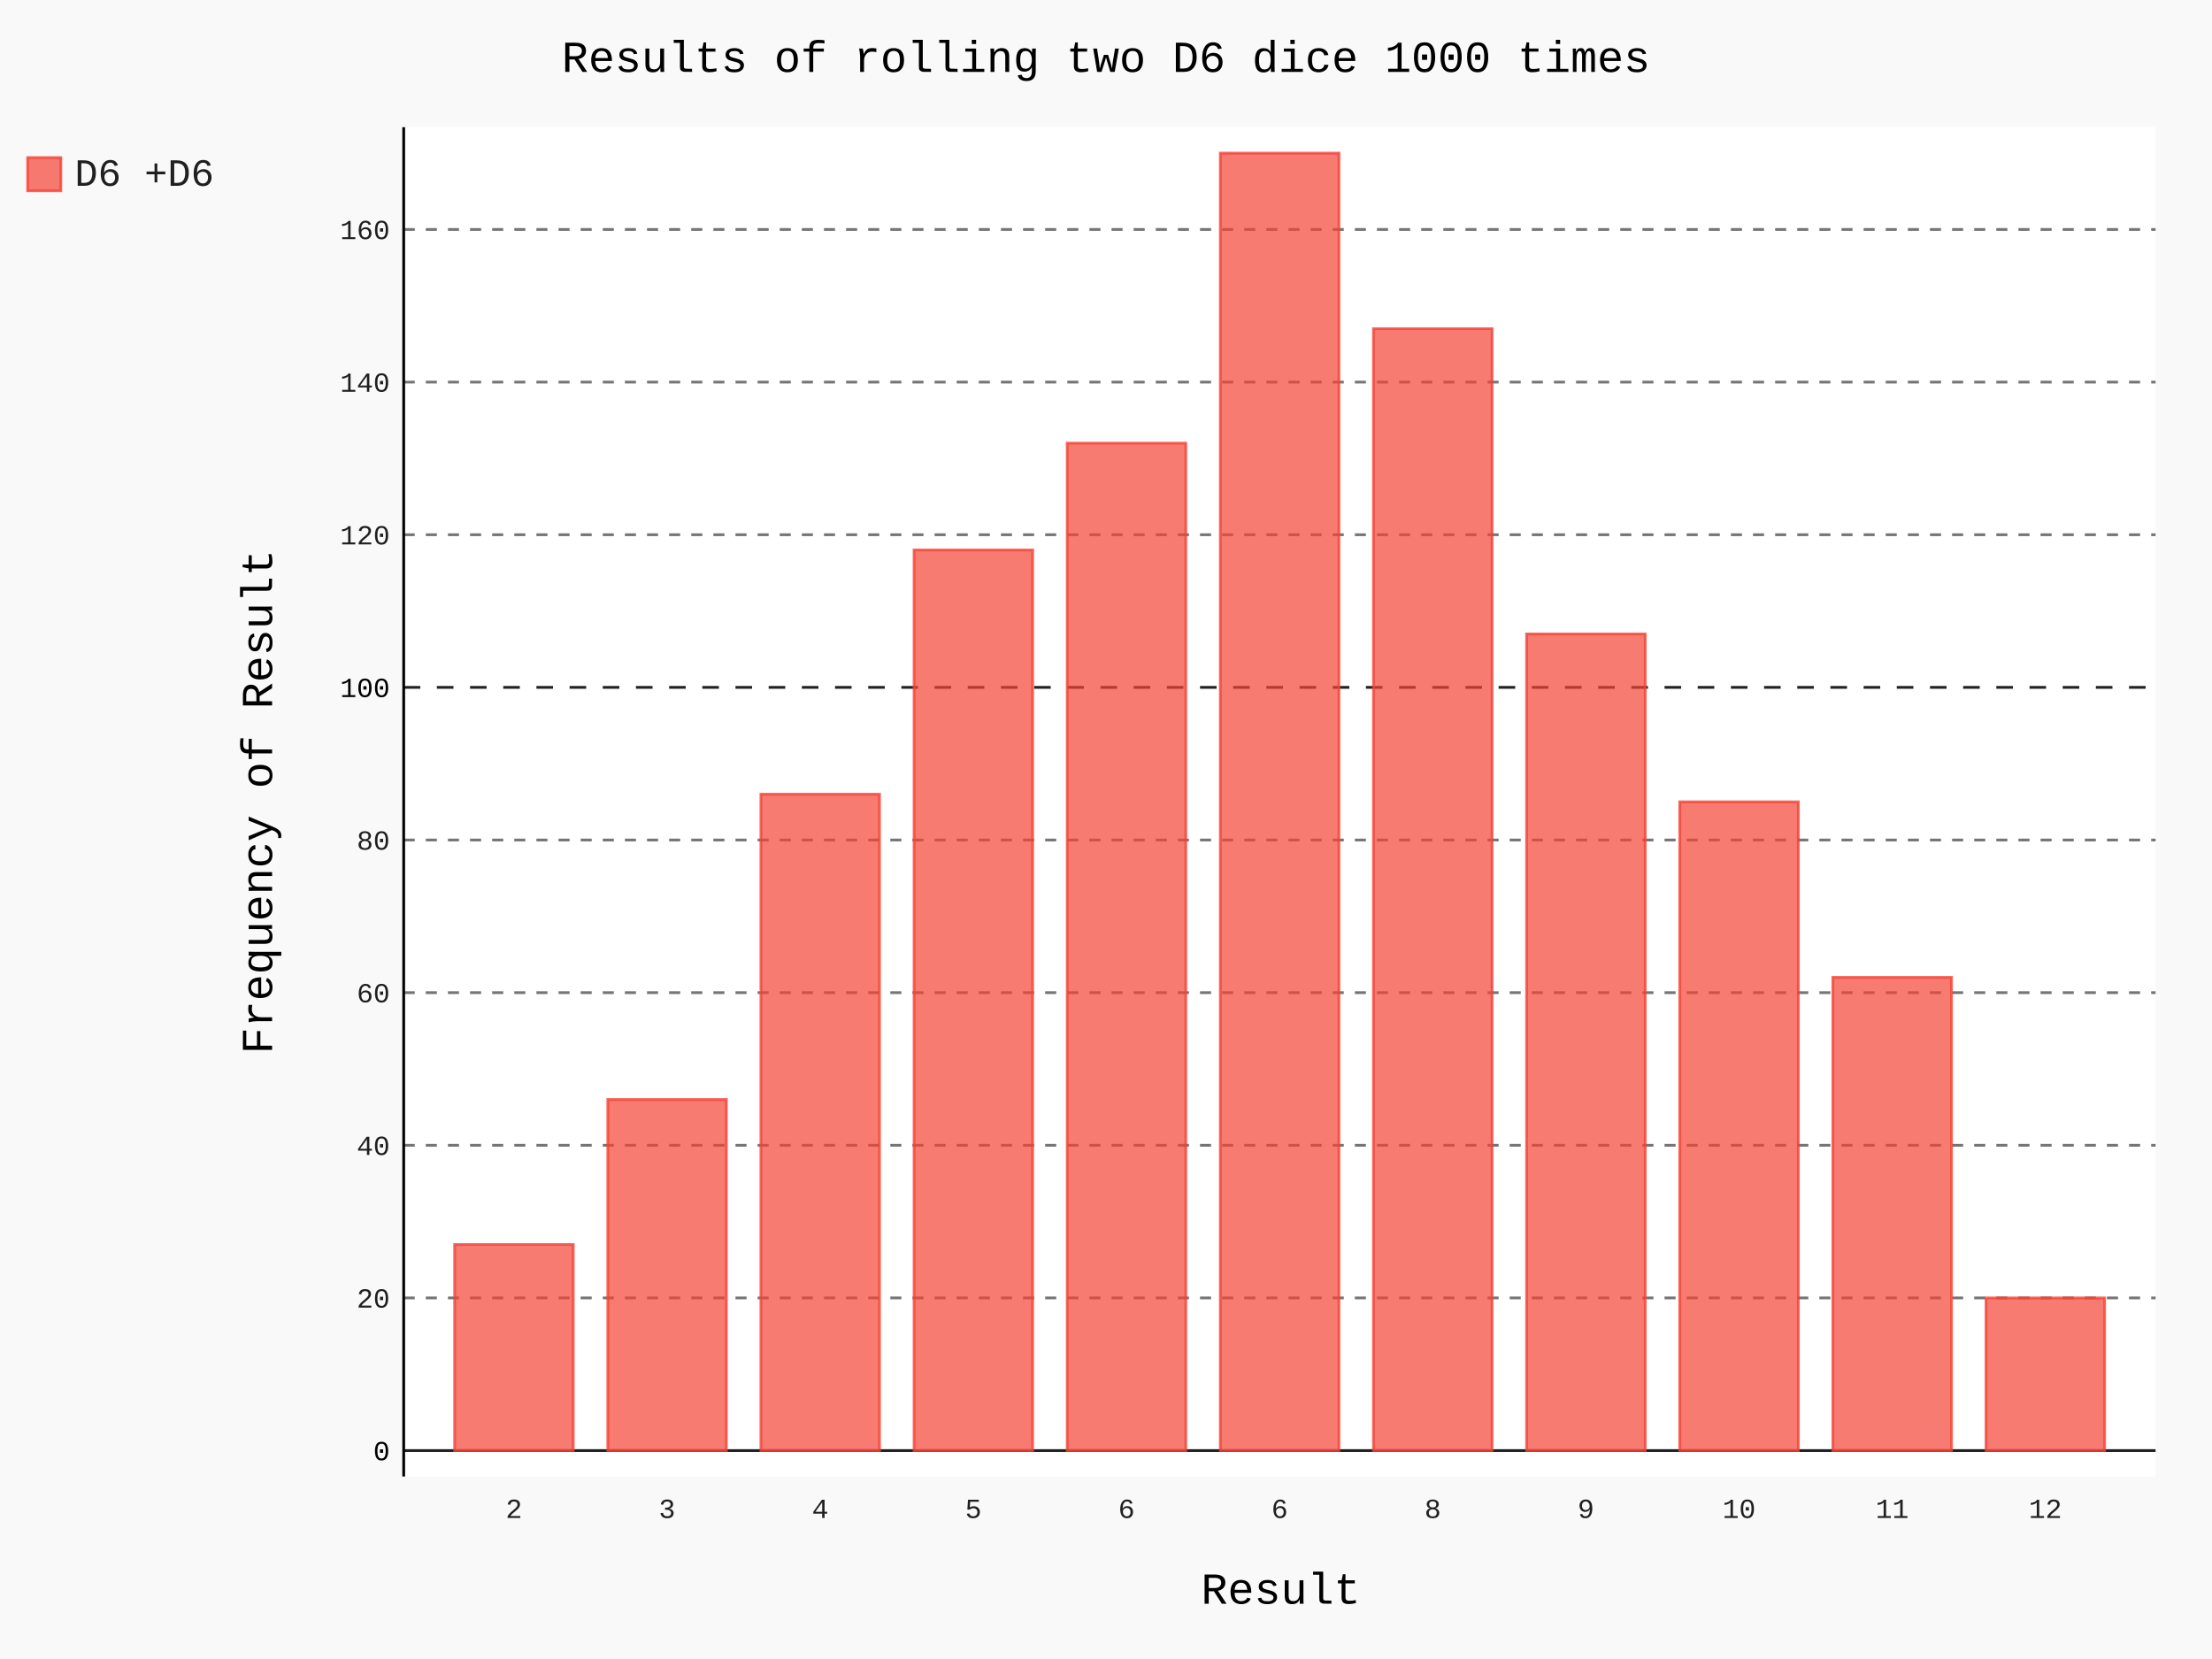
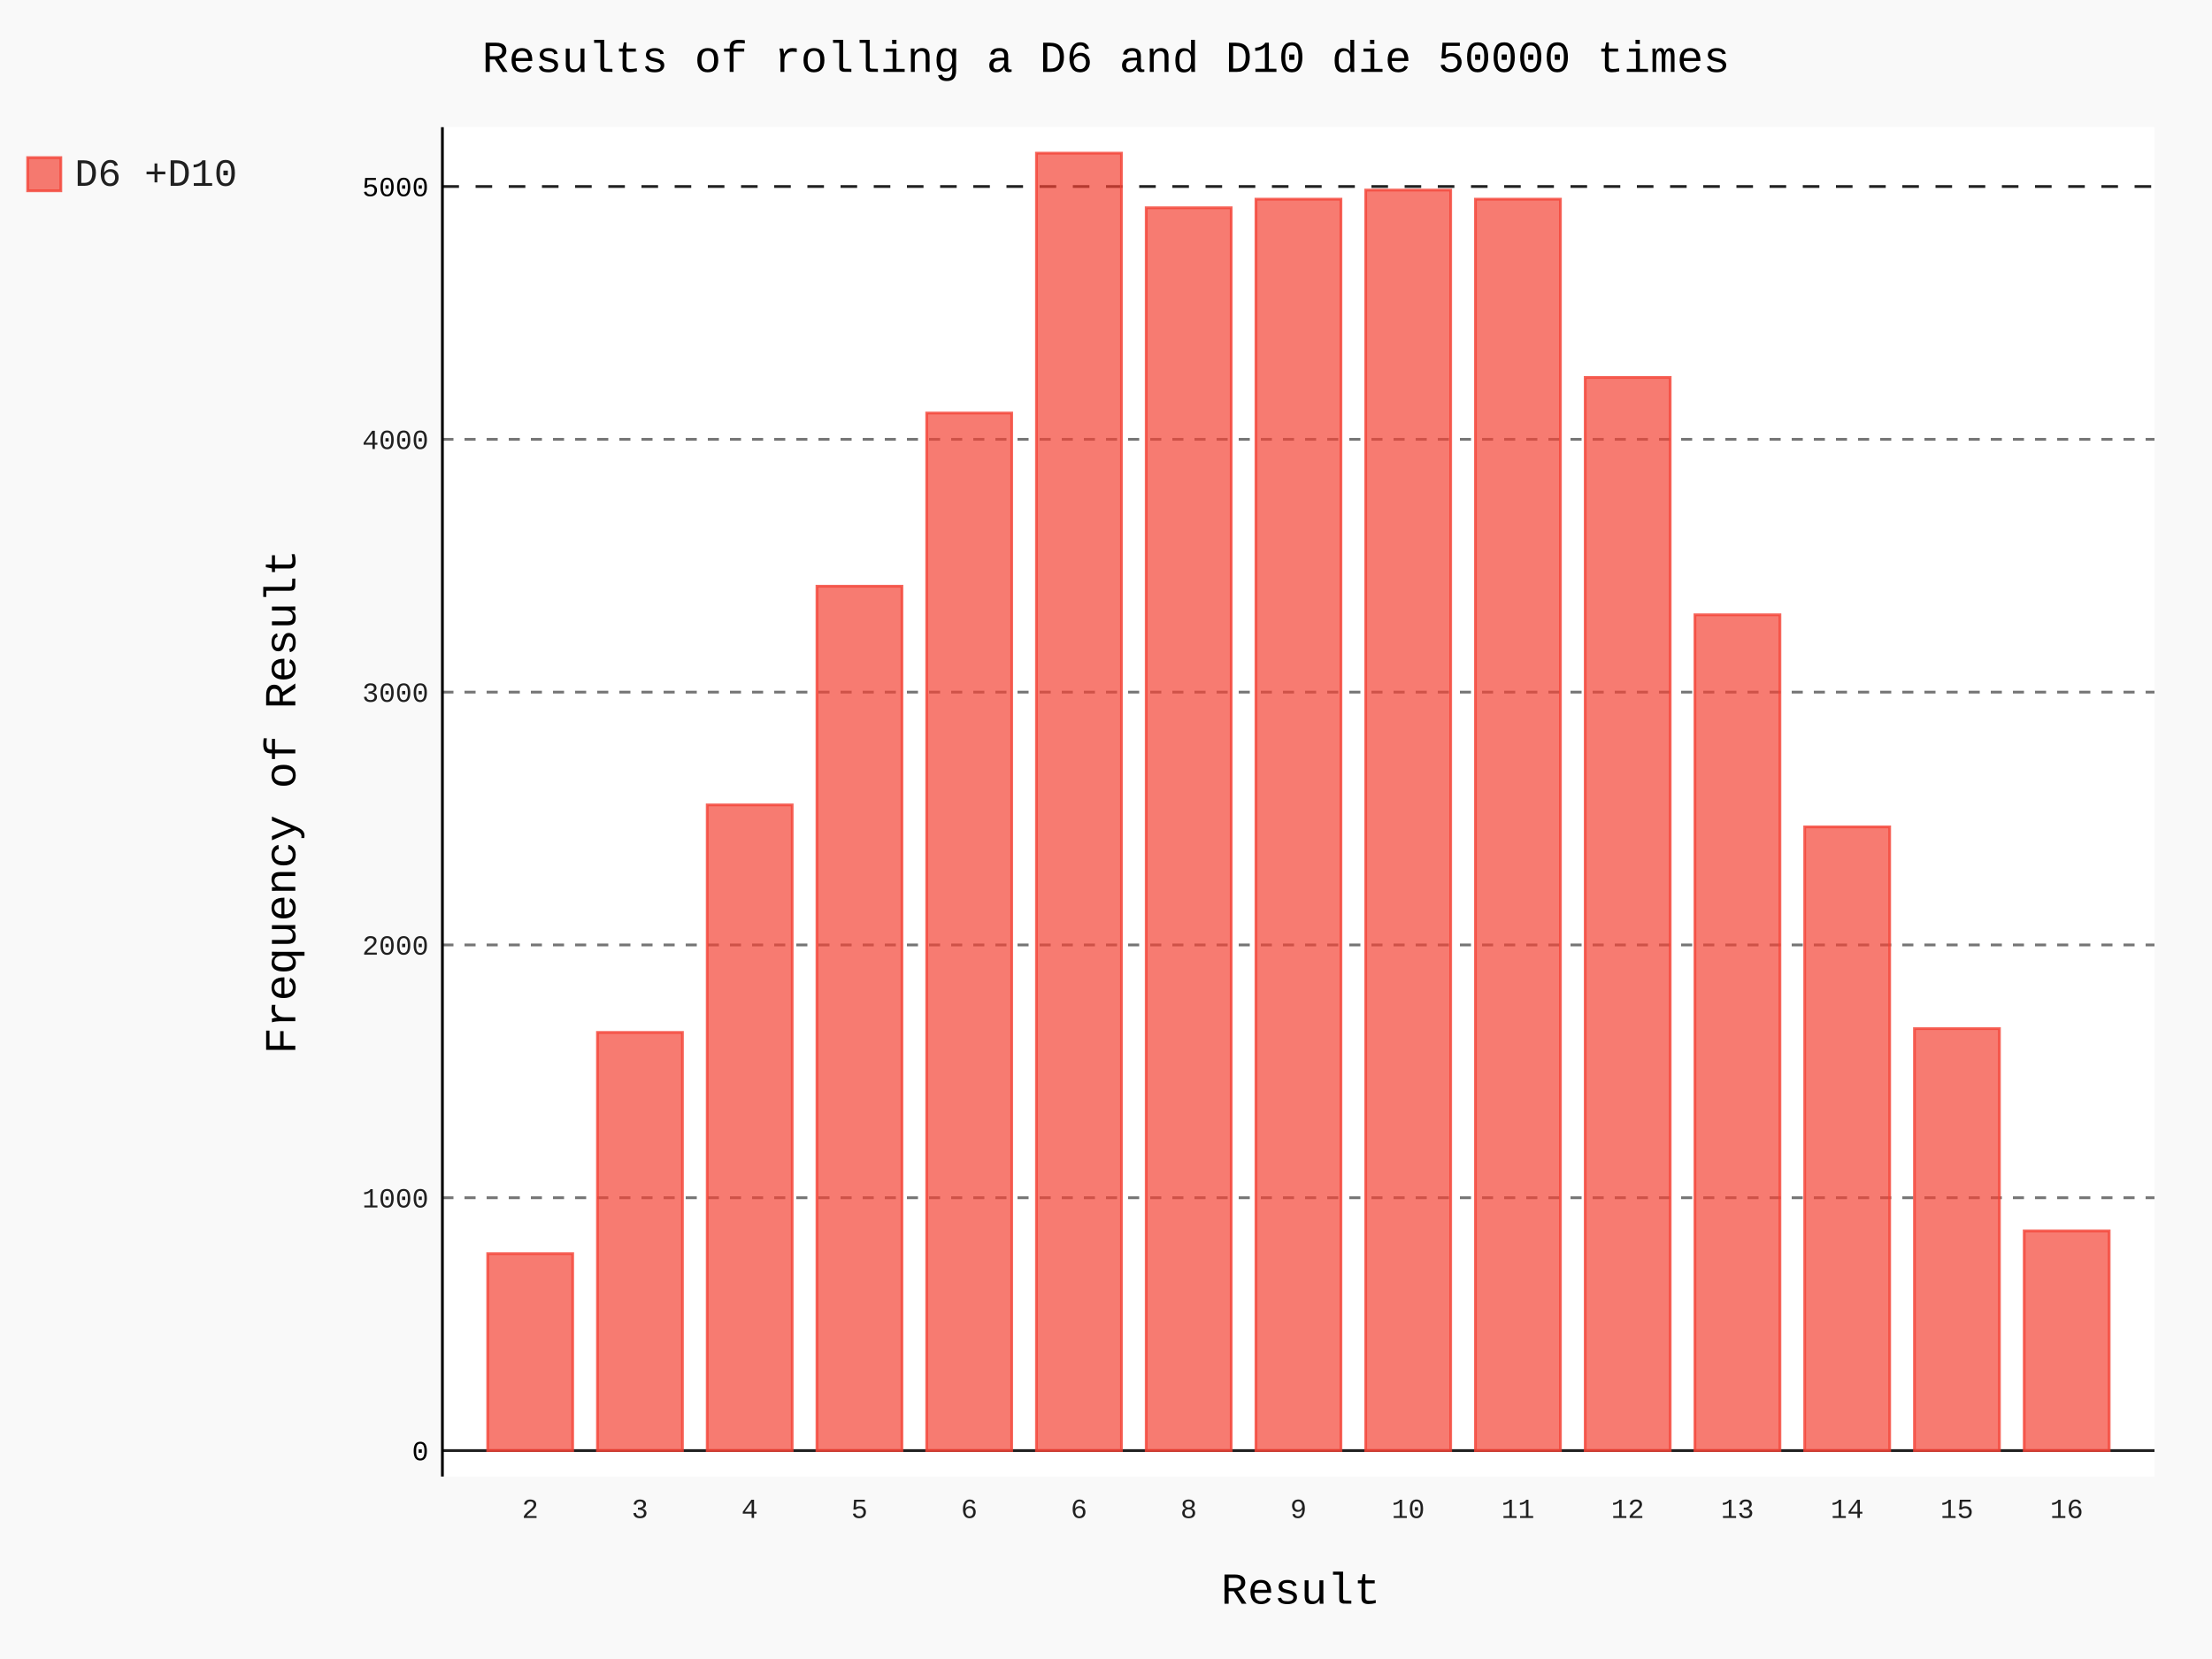
- <svg xmlns="http://www.w3.org/2000/svg" class="pygal-chart" id="chart-77716bcb-41b2-47b1-8c33-4025d9ee993d" viewBox="0 0 800 600">
+ <svg xmlns="http://www.w3.org/2000/svg" class="pygal-chart" id="chart-86ec731b-ff2b-45b1-bca5-03c55e96c638" viewBox="0 0 800 600">
  <defs>
-     <style type="text/css">#chart-77716bcb-41b2-47b1-8c33-4025d9ee993d{-webkit-user-select:none;-webkit-font-smoothing:antialiased;font-family:Consolas,"Liberation Mono",Menlo,Courier,monospace}#chart-77716bcb-41b2-47b1-8c33-4025d9ee993d .title{font-family:Consolas,"Liberation Mono",Menlo,Courier,monospace;font-size:16px}#chart-77716bcb-41b2-47b1-8c33-4025d9ee993d .legends .legend text{font-family:Consolas,"Liberation Mono",Menlo,Courier,monospace;font-size:14px}#chart-77716bcb-41b2-47b1-8c33-4025d9ee993d .axis text{font-family:Consolas,"Liberation Mono",Menlo,Courier,monospace;font-size:10px}#chart-77716bcb-41b2-47b1-8c33-4025d9ee993d .axis text.major{font-family:Consolas,"Liberation Mono",Menlo,Courier,monospace;font-size:10px}#chart-77716bcb-41b2-47b1-8c33-4025d9ee993d .text-overlay text.value{font-family:Consolas,"Liberation Mono",Menlo,Courier,monospace;font-size:16px}#chart-77716bcb-41b2-47b1-8c33-4025d9ee993d .text-overlay text.label{font-family:Consolas,"Liberation Mono",Menlo,Courier,monospace;font-size:10px}#chart-77716bcb-41b2-47b1-8c33-4025d9ee993d .tooltip{font-family:Consolas,"Liberation Mono",Menlo,Courier,monospace;font-size:14px}#chart-77716bcb-41b2-47b1-8c33-4025d9ee993d text.no_data{font-family:Consolas,"Liberation Mono",Menlo,Courier,monospace;font-size:64px}
- #chart-77716bcb-41b2-47b1-8c33-4025d9ee993d{background-color:rgba(249,249,249,1)}#chart-77716bcb-41b2-47b1-8c33-4025d9ee993d path,#chart-77716bcb-41b2-47b1-8c33-4025d9ee993d line,#chart-77716bcb-41b2-47b1-8c33-4025d9ee993d rect,#chart-77716bcb-41b2-47b1-8c33-4025d9ee993d circle{-webkit-transition:150ms;-moz-transition:150ms;transition:150ms}#chart-77716bcb-41b2-47b1-8c33-4025d9ee993d .graph &gt; .background{fill:rgba(249,249,249,1)}#chart-77716bcb-41b2-47b1-8c33-4025d9ee993d .plot &gt; .background{fill:rgba(255,255,255,1)}#chart-77716bcb-41b2-47b1-8c33-4025d9ee993d .graph{fill:rgba(0,0,0,.87)}#chart-77716bcb-41b2-47b1-8c33-4025d9ee993d text.no_data{fill:rgba(0,0,0,1)}#chart-77716bcb-41b2-47b1-8c33-4025d9ee993d .title{fill:rgba(0,0,0,1)}#chart-77716bcb-41b2-47b1-8c33-4025d9ee993d .legends .legend text{fill:rgba(0,0,0,.87)}#chart-77716bcb-41b2-47b1-8c33-4025d9ee993d .legends .legend:hover text{fill:rgba(0,0,0,1)}#chart-77716bcb-41b2-47b1-8c33-4025d9ee993d .axis .line{stroke:rgba(0,0,0,1)}#chart-77716bcb-41b2-47b1-8c33-4025d9ee993d .axis .guide.line{stroke:rgba(0,0,0,.54)}#chart-77716bcb-41b2-47b1-8c33-4025d9ee993d .axis .major.line{stroke:rgba(0,0,0,.87)}#chart-77716bcb-41b2-47b1-8c33-4025d9ee993d .axis text.major{fill:rgba(0,0,0,1)}#chart-77716bcb-41b2-47b1-8c33-4025d9ee993d .axis.y .guides:hover .guide.line,#chart-77716bcb-41b2-47b1-8c33-4025d9ee993d .line-graph .axis.x .guides:hover .guide.line,#chart-77716bcb-41b2-47b1-8c33-4025d9ee993d .stackedline-graph .axis.x .guides:hover .guide.line,#chart-77716bcb-41b2-47b1-8c33-4025d9ee993d .xy-graph .axis.x .guides:hover .guide.line{stroke:rgba(0,0,0,1)}#chart-77716bcb-41b2-47b1-8c33-4025d9ee993d .axis .guides:hover text{fill:rgba(0,0,0,1)}#chart-77716bcb-41b2-47b1-8c33-4025d9ee993d .reactive{fill-opacity:.7;stroke-opacity:.8}#chart-77716bcb-41b2-47b1-8c33-4025d9ee993d .ci{stroke:rgba(0,0,0,.87)}#chart-77716bcb-41b2-47b1-8c33-4025d9ee993d .reactive.active,#chart-77716bcb-41b2-47b1-8c33-4025d9ee993d .active .reactive{fill-opacity:.8;stroke-opacity:.9;stroke-width:4}#chart-77716bcb-41b2-47b1-8c33-4025d9ee993d .ci .reactive.active{stroke-width:1.5}#chart-77716bcb-41b2-47b1-8c33-4025d9ee993d .series text{fill:rgba(0,0,0,1)}#chart-77716bcb-41b2-47b1-8c33-4025d9ee993d .tooltip rect{fill:rgba(255,255,255,1);stroke:rgba(0,0,0,1);-webkit-transition:opacity 150ms;-moz-transition:opacity 150ms;transition:opacity 150ms}#chart-77716bcb-41b2-47b1-8c33-4025d9ee993d .tooltip .label{fill:rgba(0,0,0,.87)}#chart-77716bcb-41b2-47b1-8c33-4025d9ee993d .tooltip .label{fill:rgba(0,0,0,.87)}#chart-77716bcb-41b2-47b1-8c33-4025d9ee993d .tooltip .legend{font-size:.8em;fill:rgba(0,0,0,.54)}#chart-77716bcb-41b2-47b1-8c33-4025d9ee993d .tooltip .x_label{font-size:.6em;fill:rgba(0,0,0,1)}#chart-77716bcb-41b2-47b1-8c33-4025d9ee993d .tooltip .xlink{font-size:.5em;text-decoration:underline}#chart-77716bcb-41b2-47b1-8c33-4025d9ee993d .tooltip .value{font-size:1.5em}#chart-77716bcb-41b2-47b1-8c33-4025d9ee993d .bound{font-size:.5em}#chart-77716bcb-41b2-47b1-8c33-4025d9ee993d .max-value{font-size:.75em;fill:rgba(0,0,0,.54)}#chart-77716bcb-41b2-47b1-8c33-4025d9ee993d .map-element{fill:rgba(255,255,255,1);stroke:rgba(0,0,0,.54) !important}#chart-77716bcb-41b2-47b1-8c33-4025d9ee993d .map-element .reactive{fill-opacity:inherit;stroke-opacity:inherit}#chart-77716bcb-41b2-47b1-8c33-4025d9ee993d .color-0,#chart-77716bcb-41b2-47b1-8c33-4025d9ee993d .color-0 a:visited{stroke:#F44336;fill:#F44336}#chart-77716bcb-41b2-47b1-8c33-4025d9ee993d .text-overlay .color-0 text{fill:black}
- #chart-77716bcb-41b2-47b1-8c33-4025d9ee993d text.no_data{text-anchor:middle}#chart-77716bcb-41b2-47b1-8c33-4025d9ee993d .guide.line{fill:none}#chart-77716bcb-41b2-47b1-8c33-4025d9ee993d .centered{text-anchor:middle}#chart-77716bcb-41b2-47b1-8c33-4025d9ee993d .title{text-anchor:middle}#chart-77716bcb-41b2-47b1-8c33-4025d9ee993d .legends .legend text{fill-opacity:1}#chart-77716bcb-41b2-47b1-8c33-4025d9ee993d .axis.x text{text-anchor:middle}#chart-77716bcb-41b2-47b1-8c33-4025d9ee993d .axis.x:not(.web) text[transform]{text-anchor:start}#chart-77716bcb-41b2-47b1-8c33-4025d9ee993d .axis.x:not(.web) text[transform].backwards{text-anchor:end}#chart-77716bcb-41b2-47b1-8c33-4025d9ee993d .axis.y text{text-anchor:end}#chart-77716bcb-41b2-47b1-8c33-4025d9ee993d .axis.y text[transform].backwards{text-anchor:start}#chart-77716bcb-41b2-47b1-8c33-4025d9ee993d .axis.y2 text{text-anchor:start}#chart-77716bcb-41b2-47b1-8c33-4025d9ee993d .axis.y2 text[transform].backwards{text-anchor:end}#chart-77716bcb-41b2-47b1-8c33-4025d9ee993d .axis .guide.line{stroke-dasharray:4,4}#chart-77716bcb-41b2-47b1-8c33-4025d9ee993d .axis .major.guide.line{stroke-dasharray:6,6}#chart-77716bcb-41b2-47b1-8c33-4025d9ee993d .horizontal .axis.y .guide.line,#chart-77716bcb-41b2-47b1-8c33-4025d9ee993d .horizontal .axis.y2 .guide.line,#chart-77716bcb-41b2-47b1-8c33-4025d9ee993d .vertical .axis.x .guide.line{opacity:0}#chart-77716bcb-41b2-47b1-8c33-4025d9ee993d .horizontal .axis.always_show .guide.line,#chart-77716bcb-41b2-47b1-8c33-4025d9ee993d .vertical .axis.always_show .guide.line{opacity:1 !important}#chart-77716bcb-41b2-47b1-8c33-4025d9ee993d .axis.y .guides:hover .guide.line,#chart-77716bcb-41b2-47b1-8c33-4025d9ee993d .axis.y2 .guides:hover .guide.line,#chart-77716bcb-41b2-47b1-8c33-4025d9ee993d .axis.x .guides:hover .guide.line{opacity:1}#chart-77716bcb-41b2-47b1-8c33-4025d9ee993d .axis .guides:hover text{opacity:1}#chart-77716bcb-41b2-47b1-8c33-4025d9ee993d .nofill{fill:none}#chart-77716bcb-41b2-47b1-8c33-4025d9ee993d .subtle-fill{fill-opacity:.2}#chart-77716bcb-41b2-47b1-8c33-4025d9ee993d .dot{stroke-width:1px;fill-opacity:1}#chart-77716bcb-41b2-47b1-8c33-4025d9ee993d .dot.active{stroke-width:5px}#chart-77716bcb-41b2-47b1-8c33-4025d9ee993d .dot.negative{fill:transparent}#chart-77716bcb-41b2-47b1-8c33-4025d9ee993d text,#chart-77716bcb-41b2-47b1-8c33-4025d9ee993d tspan{stroke:none !important}#chart-77716bcb-41b2-47b1-8c33-4025d9ee993d .series text.active{opacity:1}#chart-77716bcb-41b2-47b1-8c33-4025d9ee993d .tooltip rect{fill-opacity:.95;stroke-width:.5}#chart-77716bcb-41b2-47b1-8c33-4025d9ee993d .tooltip text{fill-opacity:1}#chart-77716bcb-41b2-47b1-8c33-4025d9ee993d .showable{visibility:hidden}#chart-77716bcb-41b2-47b1-8c33-4025d9ee993d .showable.shown{visibility:visible}#chart-77716bcb-41b2-47b1-8c33-4025d9ee993d .gauge-background{fill:rgba(229,229,229,1);stroke:none}#chart-77716bcb-41b2-47b1-8c33-4025d9ee993d .bg-lines{stroke:rgba(249,249,249,1);stroke-width:2px}</style>
+     <style type="text/css">#chart-86ec731b-ff2b-45b1-bca5-03c55e96c638{-webkit-user-select:none;-webkit-font-smoothing:antialiased;font-family:Consolas,"Liberation Mono",Menlo,Courier,monospace}#chart-86ec731b-ff2b-45b1-bca5-03c55e96c638 .title{font-family:Consolas,"Liberation Mono",Menlo,Courier,monospace;font-size:16px}#chart-86ec731b-ff2b-45b1-bca5-03c55e96c638 .legends .legend text{font-family:Consolas,"Liberation Mono",Menlo,Courier,monospace;font-size:14px}#chart-86ec731b-ff2b-45b1-bca5-03c55e96c638 .axis text{font-family:Consolas,"Liberation Mono",Menlo,Courier,monospace;font-size:10px}#chart-86ec731b-ff2b-45b1-bca5-03c55e96c638 .axis text.major{font-family:Consolas,"Liberation Mono",Menlo,Courier,monospace;font-size:10px}#chart-86ec731b-ff2b-45b1-bca5-03c55e96c638 .text-overlay text.value{font-family:Consolas,"Liberation Mono",Menlo,Courier,monospace;font-size:16px}#chart-86ec731b-ff2b-45b1-bca5-03c55e96c638 .text-overlay text.label{font-family:Consolas,"Liberation Mono",Menlo,Courier,monospace;font-size:10px}#chart-86ec731b-ff2b-45b1-bca5-03c55e96c638 .tooltip{font-family:Consolas,"Liberation Mono",Menlo,Courier,monospace;font-size:14px}#chart-86ec731b-ff2b-45b1-bca5-03c55e96c638 text.no_data{font-family:Consolas,"Liberation Mono",Menlo,Courier,monospace;font-size:64px}
+ #chart-86ec731b-ff2b-45b1-bca5-03c55e96c638{background-color:rgba(249,249,249,1)}#chart-86ec731b-ff2b-45b1-bca5-03c55e96c638 path,#chart-86ec731b-ff2b-45b1-bca5-03c55e96c638 line,#chart-86ec731b-ff2b-45b1-bca5-03c55e96c638 rect,#chart-86ec731b-ff2b-45b1-bca5-03c55e96c638 circle{-webkit-transition:150ms;-moz-transition:150ms;transition:150ms}#chart-86ec731b-ff2b-45b1-bca5-03c55e96c638 .graph &gt; .background{fill:rgba(249,249,249,1)}#chart-86ec731b-ff2b-45b1-bca5-03c55e96c638 .plot &gt; .background{fill:rgba(255,255,255,1)}#chart-86ec731b-ff2b-45b1-bca5-03c55e96c638 .graph{fill:rgba(0,0,0,.87)}#chart-86ec731b-ff2b-45b1-bca5-03c55e96c638 text.no_data{fill:rgba(0,0,0,1)}#chart-86ec731b-ff2b-45b1-bca5-03c55e96c638 .title{fill:rgba(0,0,0,1)}#chart-86ec731b-ff2b-45b1-bca5-03c55e96c638 .legends .legend text{fill:rgba(0,0,0,.87)}#chart-86ec731b-ff2b-45b1-bca5-03c55e96c638 .legends .legend:hover text{fill:rgba(0,0,0,1)}#chart-86ec731b-ff2b-45b1-bca5-03c55e96c638 .axis .line{stroke:rgba(0,0,0,1)}#chart-86ec731b-ff2b-45b1-bca5-03c55e96c638 .axis .guide.line{stroke:rgba(0,0,0,.54)}#chart-86ec731b-ff2b-45b1-bca5-03c55e96c638 .axis .major.line{stroke:rgba(0,0,0,.87)}#chart-86ec731b-ff2b-45b1-bca5-03c55e96c638 .axis text.major{fill:rgba(0,0,0,1)}#chart-86ec731b-ff2b-45b1-bca5-03c55e96c638 .axis.y .guides:hover .guide.line,#chart-86ec731b-ff2b-45b1-bca5-03c55e96c638 .line-graph .axis.x .guides:hover .guide.line,#chart-86ec731b-ff2b-45b1-bca5-03c55e96c638 .stackedline-graph .axis.x .guides:hover .guide.line,#chart-86ec731b-ff2b-45b1-bca5-03c55e96c638 .xy-graph .axis.x .guides:hover .guide.line{stroke:rgba(0,0,0,1)}#chart-86ec731b-ff2b-45b1-bca5-03c55e96c638 .axis .guides:hover text{fill:rgba(0,0,0,1)}#chart-86ec731b-ff2b-45b1-bca5-03c55e96c638 .reactive{fill-opacity:.7;stroke-opacity:.8}#chart-86ec731b-ff2b-45b1-bca5-03c55e96c638 .ci{stroke:rgba(0,0,0,.87)}#chart-86ec731b-ff2b-45b1-bca5-03c55e96c638 .reactive.active,#chart-86ec731b-ff2b-45b1-bca5-03c55e96c638 .active .reactive{fill-opacity:.8;stroke-opacity:.9;stroke-width:4}#chart-86ec731b-ff2b-45b1-bca5-03c55e96c638 .ci .reactive.active{stroke-width:1.5}#chart-86ec731b-ff2b-45b1-bca5-03c55e96c638 .series text{fill:rgba(0,0,0,1)}#chart-86ec731b-ff2b-45b1-bca5-03c55e96c638 .tooltip rect{fill:rgba(255,255,255,1);stroke:rgba(0,0,0,1);-webkit-transition:opacity 150ms;-moz-transition:opacity 150ms;transition:opacity 150ms}#chart-86ec731b-ff2b-45b1-bca5-03c55e96c638 .tooltip .label{fill:rgba(0,0,0,.87)}#chart-86ec731b-ff2b-45b1-bca5-03c55e96c638 .tooltip .label{fill:rgba(0,0,0,.87)}#chart-86ec731b-ff2b-45b1-bca5-03c55e96c638 .tooltip .legend{font-size:.8em;fill:rgba(0,0,0,.54)}#chart-86ec731b-ff2b-45b1-bca5-03c55e96c638 .tooltip .x_label{font-size:.6em;fill:rgba(0,0,0,1)}#chart-86ec731b-ff2b-45b1-bca5-03c55e96c638 .tooltip .xlink{font-size:.5em;text-decoration:underline}#chart-86ec731b-ff2b-45b1-bca5-03c55e96c638 .tooltip .value{font-size:1.5em}#chart-86ec731b-ff2b-45b1-bca5-03c55e96c638 .bound{font-size:.5em}#chart-86ec731b-ff2b-45b1-bca5-03c55e96c638 .max-value{font-size:.75em;fill:rgba(0,0,0,.54)}#chart-86ec731b-ff2b-45b1-bca5-03c55e96c638 .map-element{fill:rgba(255,255,255,1);stroke:rgba(0,0,0,.54) !important}#chart-86ec731b-ff2b-45b1-bca5-03c55e96c638 .map-element .reactive{fill-opacity:inherit;stroke-opacity:inherit}#chart-86ec731b-ff2b-45b1-bca5-03c55e96c638 .color-0,#chart-86ec731b-ff2b-45b1-bca5-03c55e96c638 .color-0 a:visited{stroke:#F44336;fill:#F44336}#chart-86ec731b-ff2b-45b1-bca5-03c55e96c638 .text-overlay .color-0 text{fill:black}
+ #chart-86ec731b-ff2b-45b1-bca5-03c55e96c638 text.no_data{text-anchor:middle}#chart-86ec731b-ff2b-45b1-bca5-03c55e96c638 .guide.line{fill:none}#chart-86ec731b-ff2b-45b1-bca5-03c55e96c638 .centered{text-anchor:middle}#chart-86ec731b-ff2b-45b1-bca5-03c55e96c638 .title{text-anchor:middle}#chart-86ec731b-ff2b-45b1-bca5-03c55e96c638 .legends .legend text{fill-opacity:1}#chart-86ec731b-ff2b-45b1-bca5-03c55e96c638 .axis.x text{text-anchor:middle}#chart-86ec731b-ff2b-45b1-bca5-03c55e96c638 .axis.x:not(.web) text[transform]{text-anchor:start}#chart-86ec731b-ff2b-45b1-bca5-03c55e96c638 .axis.x:not(.web) text[transform].backwards{text-anchor:end}#chart-86ec731b-ff2b-45b1-bca5-03c55e96c638 .axis.y text{text-anchor:end}#chart-86ec731b-ff2b-45b1-bca5-03c55e96c638 .axis.y text[transform].backwards{text-anchor:start}#chart-86ec731b-ff2b-45b1-bca5-03c55e96c638 .axis.y2 text{text-anchor:start}#chart-86ec731b-ff2b-45b1-bca5-03c55e96c638 .axis.y2 text[transform].backwards{text-anchor:end}#chart-86ec731b-ff2b-45b1-bca5-03c55e96c638 .axis .guide.line{stroke-dasharray:4,4}#chart-86ec731b-ff2b-45b1-bca5-03c55e96c638 .axis .major.guide.line{stroke-dasharray:6,6}#chart-86ec731b-ff2b-45b1-bca5-03c55e96c638 .horizontal .axis.y .guide.line,#chart-86ec731b-ff2b-45b1-bca5-03c55e96c638 .horizontal .axis.y2 .guide.line,#chart-86ec731b-ff2b-45b1-bca5-03c55e96c638 .vertical .axis.x .guide.line{opacity:0}#chart-86ec731b-ff2b-45b1-bca5-03c55e96c638 .horizontal .axis.always_show .guide.line,#chart-86ec731b-ff2b-45b1-bca5-03c55e96c638 .vertical .axis.always_show .guide.line{opacity:1 !important}#chart-86ec731b-ff2b-45b1-bca5-03c55e96c638 .axis.y .guides:hover .guide.line,#chart-86ec731b-ff2b-45b1-bca5-03c55e96c638 .axis.y2 .guides:hover .guide.line,#chart-86ec731b-ff2b-45b1-bca5-03c55e96c638 .axis.x .guides:hover .guide.line{opacity:1}#chart-86ec731b-ff2b-45b1-bca5-03c55e96c638 .axis .guides:hover text{opacity:1}#chart-86ec731b-ff2b-45b1-bca5-03c55e96c638 .nofill{fill:none}#chart-86ec731b-ff2b-45b1-bca5-03c55e96c638 .subtle-fill{fill-opacity:.2}#chart-86ec731b-ff2b-45b1-bca5-03c55e96c638 .dot{stroke-width:1px;fill-opacity:1}#chart-86ec731b-ff2b-45b1-bca5-03c55e96c638 .dot.active{stroke-width:5px}#chart-86ec731b-ff2b-45b1-bca5-03c55e96c638 .dot.negative{fill:transparent}#chart-86ec731b-ff2b-45b1-bca5-03c55e96c638 text,#chart-86ec731b-ff2b-45b1-bca5-03c55e96c638 tspan{stroke:none !important}#chart-86ec731b-ff2b-45b1-bca5-03c55e96c638 .series text.active{opacity:1}#chart-86ec731b-ff2b-45b1-bca5-03c55e96c638 .tooltip rect{fill-opacity:.95;stroke-width:.5}#chart-86ec731b-ff2b-45b1-bca5-03c55e96c638 .tooltip text{fill-opacity:1}#chart-86ec731b-ff2b-45b1-bca5-03c55e96c638 .showable{visibility:hidden}#chart-86ec731b-ff2b-45b1-bca5-03c55e96c638 .showable.shown{visibility:visible}#chart-86ec731b-ff2b-45b1-bca5-03c55e96c638 .gauge-background{fill:rgba(229,229,229,1);stroke:none}#chart-86ec731b-ff2b-45b1-bca5-03c55e96c638 .bg-lines{stroke:rgba(249,249,249,1);stroke-width:2px}</style>
  </defs>
  <g class="graph bar-graph vertical">
    <rect class="background" height="600" width="800" x="0" y="0" />
-     <g class="plot" transform="translate(146, 46)">
-       <rect class="background" height="488" width="633.6" x="0" y="0" />
+     <g class="plot" transform="translate(160, 46)">
+       <rect class="background" height="488" width="619.2" x="0" y="0" />
      <g class="axis y always_show">
        <g class="guides">
-           <path class="axis major line" d="M0 478.615 h633.6" />
+           <path class="axis major line" d="M0 478.615 h619.2" />
          <text class="major" x="-5" y="482.115">0</text>
        </g>
        <g class="guides">
-           <path class="guide line" d="M0 423.412 h633.6" />
-           <text class="" x="-5" y="426.912">20</text>
+           <path class="guide line" d="M0 387.183 h619.2" />
+           <text class="" x="-5" y="390.683">1000</text>
        </g>
        <g class="guides">
-           <path class="guide line" d="M0 368.208 h633.6" />
-           <text class="" x="-5" y="371.708">40</text>
+           <path class="guide line" d="M0 295.751 h619.2" />
+           <text class="" x="-5" y="299.251">2000</text>
        </g>
        <g class="guides">
-           <path class="guide line" d="M0 313.005 h633.6" />
-           <text class="" x="-5" y="316.505">60</text>
+           <path class="guide line" d="M0 204.318 h619.2" />
+           <text class="" x="-5" y="207.818">3000</text>
        </g>
        <g class="guides">
-           <path class="guide line" d="M0 257.801 h633.6" />
-           <text class="" x="-5" y="261.301">80</text>
+           <path class="guide line" d="M0 112.886 h619.2" />
+           <text class="" x="-5" y="116.386">4000</text>
        </g>
        <g class="guides">
-           <path class="major guide line" d="M0 202.597 h633.6" />
-           <text class="major" x="-5" y="206.097">100</text>
-         </g>
-         <g class="guides">
-           <path class="guide line" d="M0 147.394 h633.6" />
-           <text class="" x="-5" y="150.894">120</text>
-         </g>
-         <g class="guides">
-           <path class="guide line" d="M0 92.19 h633.6" />
-           <text class="" x="-5" y="95.69">140</text>
-         </g>
-         <g class="guides">
-           <path class="guide line" d="M0 36.986 h633.6" />
-           <text class="" x="-5" y="40.486">160</text>
+           <path class="major guide line" d="M0 21.454 h619.2" />
+           <text class="major" x="-5" y="24.954">5000</text>
        </g>
      </g>
      <g class="axis x">
        <path class="line" d="M0 0 v488" />
        <g class="guides">
-           <path class="guide line" d="M39.877 0 v488" />
-           <text class="" x="39.877" y="503.0">2</text>
+           <path class="guide line" d="M31.754 0 v488" />
+           <text class="" x="31.754" y="503.0">2</text>
        </g>
        <g class="guides">
-           <path class="guide line" d="M95.262 0 v488" />
-           <text class="" x="95.262" y="503.0">3</text>
+           <path class="guide line" d="M71.446 0 v488" />
+           <text class="" x="71.446" y="503.0">3</text>
        </g>
        <g class="guides">
-           <path class="guide line" d="M150.646 0 v488" />
-           <text class="" x="150.646" y="503.0">4</text>
+           <path class="guide line" d="M111.138 0 v488" />
+           <text class="" x="111.138" y="503.0">4</text>
        </g>
        <g class="guides">
-           <path class="guide line" d="M206.031 0 v488" />
-           <text class="" x="206.031" y="503.0">5</text>
+           <path class="guide line" d="M150.831 0 v488" />
+           <text class="" x="150.831" y="503.0">5</text>
        </g>
        <g class="guides">
-           <path class="guide line" d="M261.415 0 v488" />
-           <text class="" x="261.415" y="503.0">6</text>
+           <path class="guide line" d="M190.523 0 v488" />
+           <text class="" x="190.523" y="503.0">6</text>
        </g>
        <g class="guides">
-           <path class="guide line" d="M316.8 0 v488" />
-           <text class="" x="316.8" y="503.0">6</text>
+           <path class="guide line" d="M230.215 0 v488" />
+           <text class="" x="230.215" y="503.0">6</text>
        </g>
        <g class="guides">
-           <path class="guide line" d="M372.185 0 v488" />
-           <text class="" x="372.185" y="503.0">8</text>
+           <path class="guide line" d="M269.908 0 v488" />
+           <text class="" x="269.908" y="503.0">8</text>
        </g>
        <g class="guides">
-           <path class="guide line" d="M427.569 0 v488" />
-           <text class="" x="427.569" y="503.0">9</text>
+           <path class="guide line" d="M309.6 0 v488" />
+           <text class="" x="309.6" y="503.0">9</text>
        </g>
        <g class="guides">
-           <path class="guide line" d="M482.954 0 v488" />
-           <text class="" x="482.954" y="503.0">10</text>
+           <path class="guide line" d="M349.292 0 v488" />
+           <text class="" x="349.292" y="503.0">10</text>
        </g>
        <g class="guides">
-           <path class="guide line" d="M538.338 0 v488" />
-           <text class="" x="538.338" y="503.0">11</text>
+           <path class="guide line" d="M388.985 0 v488" />
+           <text class="" x="388.985" y="503.0">11</text>
        </g>
        <g class="guides">
-           <path class="guide line" d="M593.723 0 v488" />
-           <text class="" x="593.723" y="503.0">12</text>
+           <path class="guide line" d="M428.677 0 v488" />
+           <text class="" x="428.677" y="503.0">12</text>
+         </g>
+         <g class="guides">
+           <path class="guide line" d="M468.369 0 v488" />
+           <text class="" x="468.369" y="503.0">13</text>
+         </g>
+         <g class="guides">
+           <path class="guide line" d="M508.062 0 v488" />
+           <text class="" x="508.062" y="503.0">14</text>
+         </g>
+         <g class="guides">
+           <path class="guide line" d="M547.754 0 v488" />
+           <text class="" x="547.754" y="503.0">15</text>
+         </g>
+         <g class="guides">
+           <path class="guide line" d="M587.446 0 v488" />
+           <text class="" x="587.446" y="503.0">16</text>
        </g>
      </g>
      <g class="series serie-0 color-0">
        <g class="bars">
          <g class="bar">
-             <rect class="rect reactive tooltip-trigger" height="74.525" rx="0" ry="0" width="42.89" x="18.432" y="404.09" />
+             <rect class="rect reactive tooltip-trigger" height="71.226" rx="0" ry="0" width="30.738" x="16.385" y="407.39" />
          </g>
          <g class="bar">
-             <rect class="rect reactive tooltip-trigger" height="126.968" rx="0" ry="0" width="42.89" x="73.817" y="351.647" />
+             <rect class="rect reactive tooltip-trigger" height="151.229" rx="0" ry="0" width="30.738" x="56.077" y="327.386" />
          </g>
          <g class="bar">
-             <rect class="rect reactive tooltip-trigger" height="237.376" rx="0" ry="0" width="42.89" x="129.201" y="241.24" />
+             <rect class="rect reactive tooltip-trigger" height="233.518" rx="0" ry="0" width="30.738" x="95.77" y="245.097" />
          </g>
          <g class="bar">
-             <rect class="rect reactive tooltip-trigger" height="325.701" rx="0" ry="0" width="42.89" x="184.586" y="152.914" />
+             <rect class="rect reactive tooltip-trigger" height="312.607" rx="0" ry="0" width="30.738" x="135.462" y="166.008" />
          </g>
          <g class="bar">
-             <rect class="rect reactive tooltip-trigger" height="364.344" rx="0" ry="0" width="42.89" x="239.97" y="114.271" />
+             <rect class="rect reactive tooltip-trigger" height="375.238" rx="0" ry="0" width="30.738" x="175.154" y="103.377" />
          </g>
          <g class="bar">
-             <rect class="rect reactive tooltip-trigger" height="469.231" rx="0" ry="0" width="42.89" x="295.355" y="9.385" />
+             <rect class="rect reactive tooltip-trigger" height="469.231" rx="0" ry="0" width="30.738" x="214.847" y="9.385" />
          </g>
          <g class="bar">
-             <rect class="rect reactive tooltip-trigger" height="405.747" rx="0" ry="0" width="42.89" x="350.74" y="72.869" />
+             <rect class="rect reactive tooltip-trigger" height="449.481" rx="0" ry="0" width="30.738" x="254.539" y="29.134" />
          </g>
          <g class="bar">
-             <rect class="rect reactive tooltip-trigger" height="295.339" rx="0" ry="0" width="42.89" x="406.124" y="183.276" />
+             <rect class="rect reactive tooltip-trigger" height="452.59" rx="0" ry="0" width="30.738" x="294.231" y="26.025" />
          </g>
          <g class="bar">
-             <rect class="rect reactive tooltip-trigger" height="234.615" rx="0" ry="0" width="42.89" x="461.509" y="244.0" />
+             <rect class="rect reactive tooltip-trigger" height="455.882" rx="0" ry="0" width="30.738" x="333.923" y="22.734" />
          </g>
          <g class="bar">
-             <rect class="rect reactive tooltip-trigger" height="171.131" rx="0" ry="0" width="42.89" x="516.894" y="307.484" />
+             <rect class="rect reactive tooltip-trigger" height="452.59" rx="0" ry="0" width="30.738" x="373.616" y="26.025" />
          </g>
          <g class="bar">
-             <rect class="rect reactive tooltip-trigger" height="55.204" rx="0" ry="0" width="42.89" x="572.278" y="423.412" />
+             <rect class="rect reactive tooltip-trigger" height="388.13" rx="0" ry="0" width="30.738" x="413.308" y="90.485" />
+           </g>
+           <g class="bar">
+             <rect class="rect reactive tooltip-trigger" height="302.275" rx="0" ry="0" width="30.738" x="453" y="176.34" />
+           </g>
+           <g class="bar">
+             <rect class="rect reactive tooltip-trigger" height="225.564" rx="0" ry="0" width="30.738" x="492.693" y="253.052" />
+           </g>
+           <g class="bar">
+             <rect class="rect reactive tooltip-trigger" height="152.601" rx="0" ry="0" width="30.738" x="532.385" y="326.015" />
+           </g>
+           <g class="bar">
+             <rect class="rect reactive tooltip-trigger" height="79.455" rx="0" ry="0" width="30.738" x="572.077" y="399.161" />
          </g>
        </g>
      </g>
    </g>
    <g class="titles">
-       <text class="title plot_title" x="400.0" y="26">Results of rolling two D6 dice 1000 times</text>
-       <text class="title" x="463.2" y="580">Result</text>
-       <text class="title" transform="rotate(-90 72.4 290)" x="72.4" y="316.0">Frequency of Result</text>
+       <text class="title plot_title" x="400.0" y="26">Results of rolling a D6 and D10 die 50000 times</text>
+       <text class="title" x="470.4" y="580">Result</text>
+       <text class="title" transform="rotate(-90 80.8 290)" x="80.8" y="316.0">Frequency of Result</text>
    </g>
-     <g class="plot overlay" transform="translate(146, 46)">
+     <g class="plot overlay" transform="translate(160, 46)">
      <g class="series serie-0 color-0" />
    </g>
-     <g class="plot text-overlay" transform="translate(146, 46)">
+     <g class="plot text-overlay" transform="translate(160, 46)">
      <g class="series serie-0 color-0" />
    </g>
-     <g class="plot tooltip-overlay" transform="translate(146, 46)">
+     <g class="plot tooltip-overlay" transform="translate(160, 46)">
      <g class="tooltip" style="opacity: 0" transform="translate(0 0)">
        <rect class="tooltip-box" height="0" rx="0" ry="0" width="0" />
        <g class="text" />
      </g>
    </g>
    <g class="legends" transform="translate(10, 56)">
      <g class="legend reactive activate-serie" id="activate-serie-0">
        <rect class="color-0 reactive" height="12" width="12" x="0.0" y="1.0" />
-         <text x="17.0" y="11.2">D6 +D6</text>
+         <text x="17.0" y="11.2">D6 +D10</text>
      </g>
    </g>
    <g class="legends" transform="translate(790, 56)" />
  </g>
</svg>
